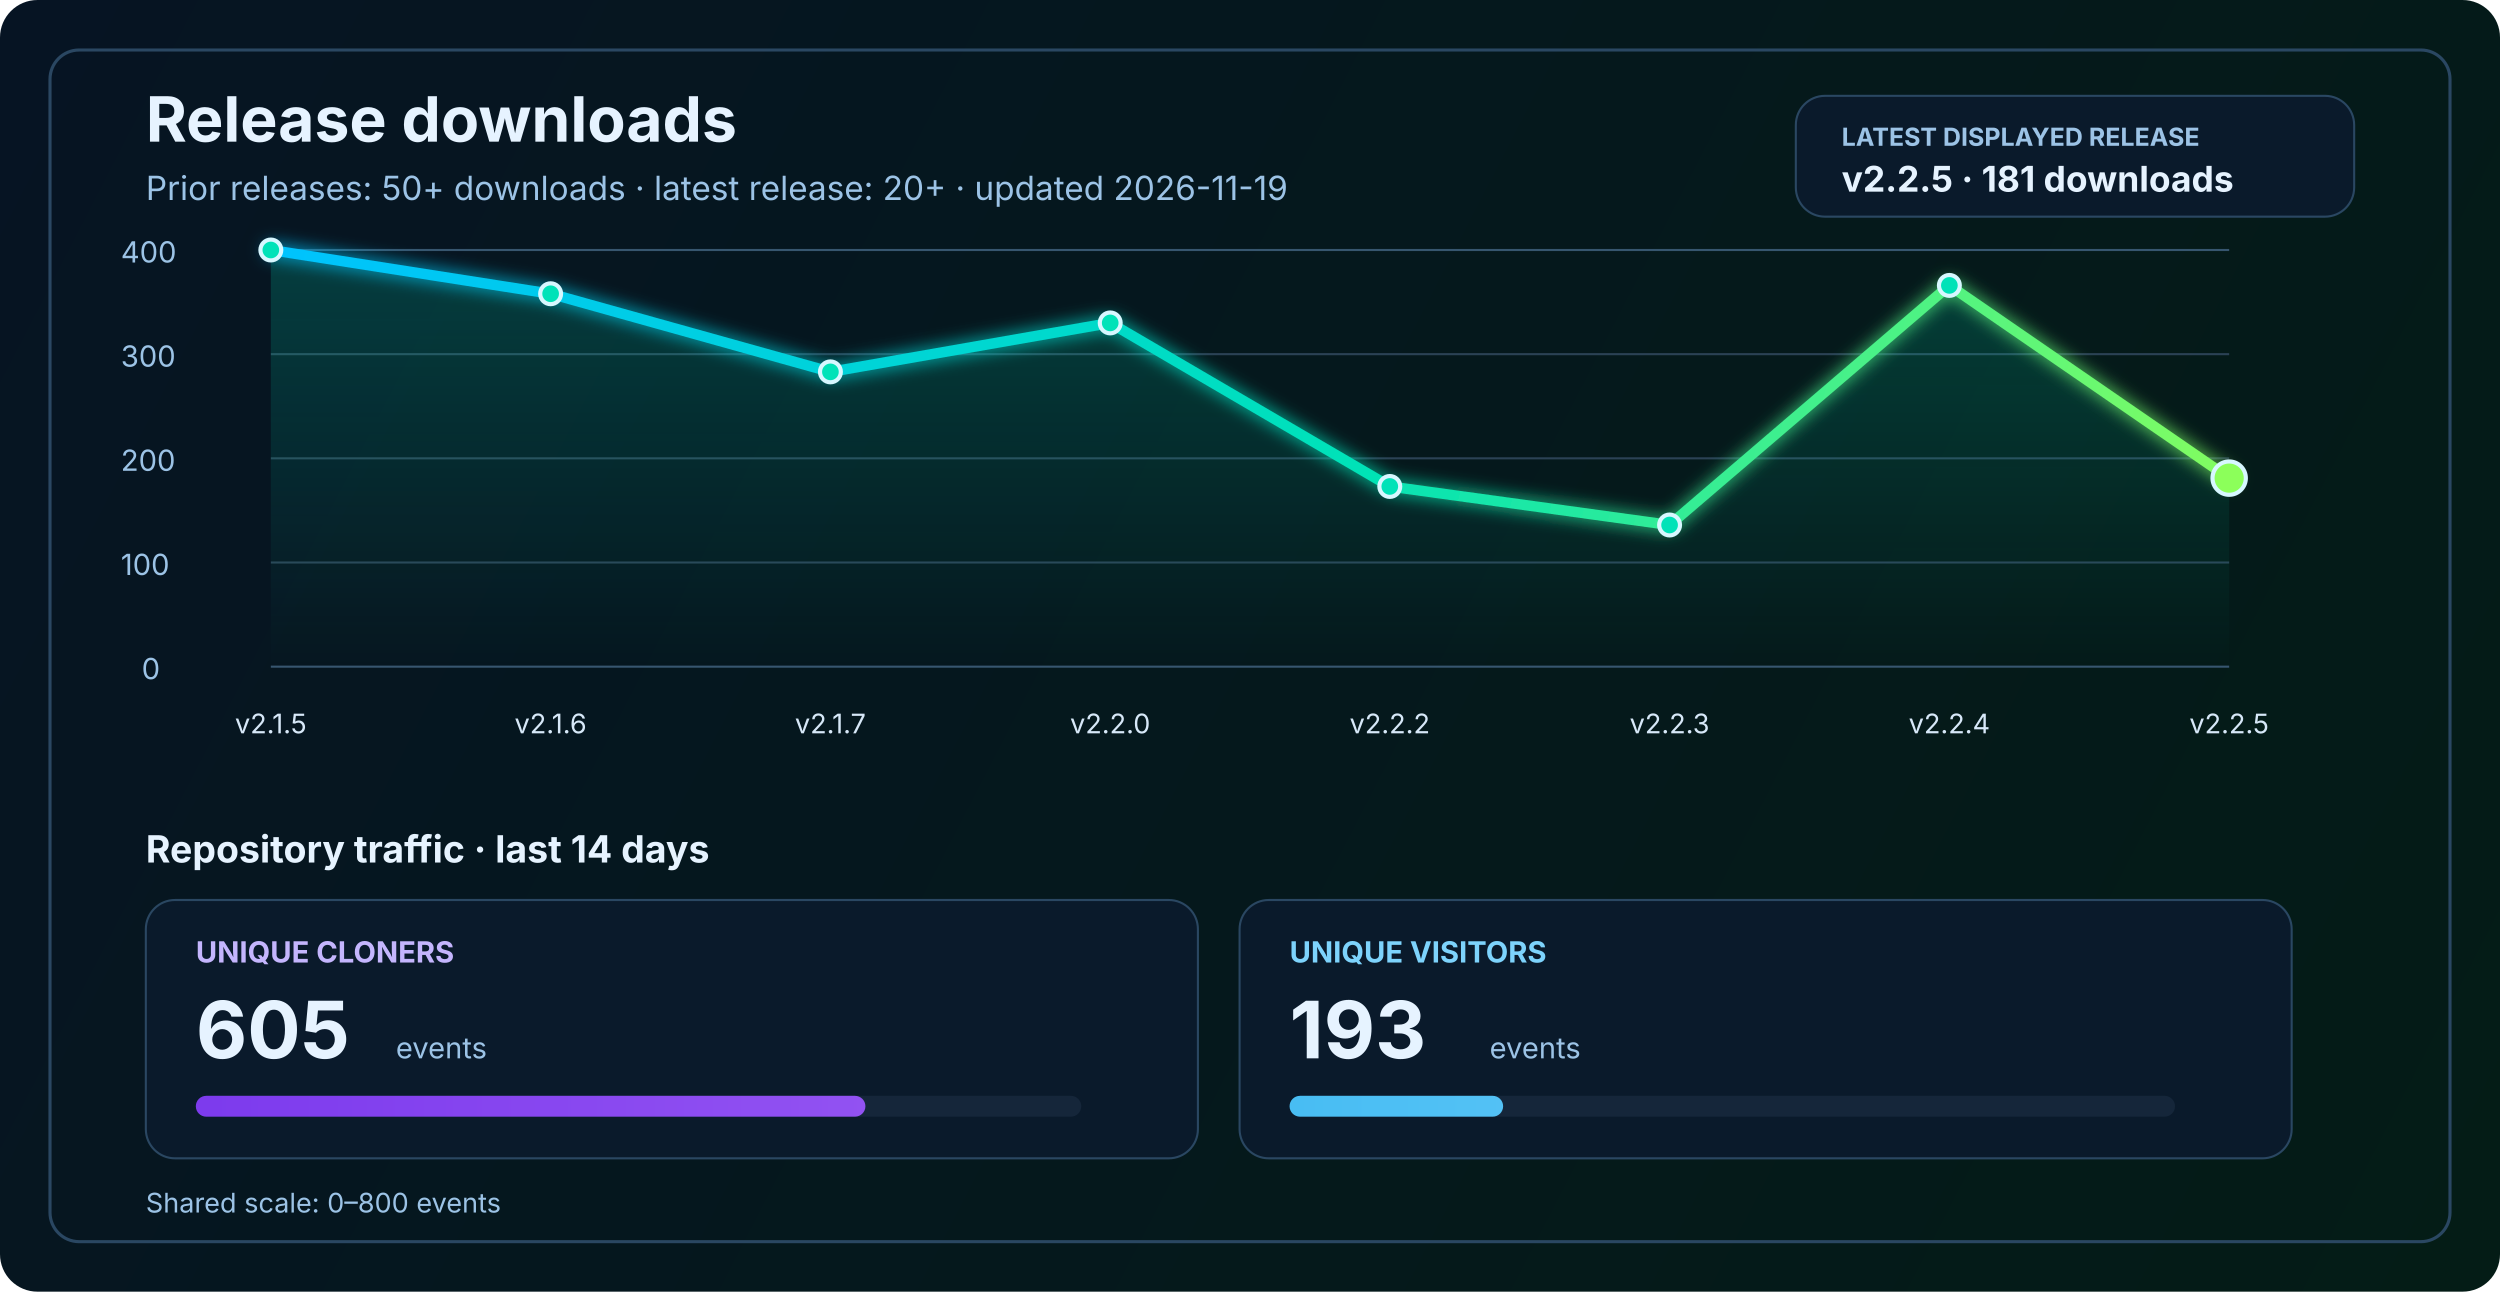
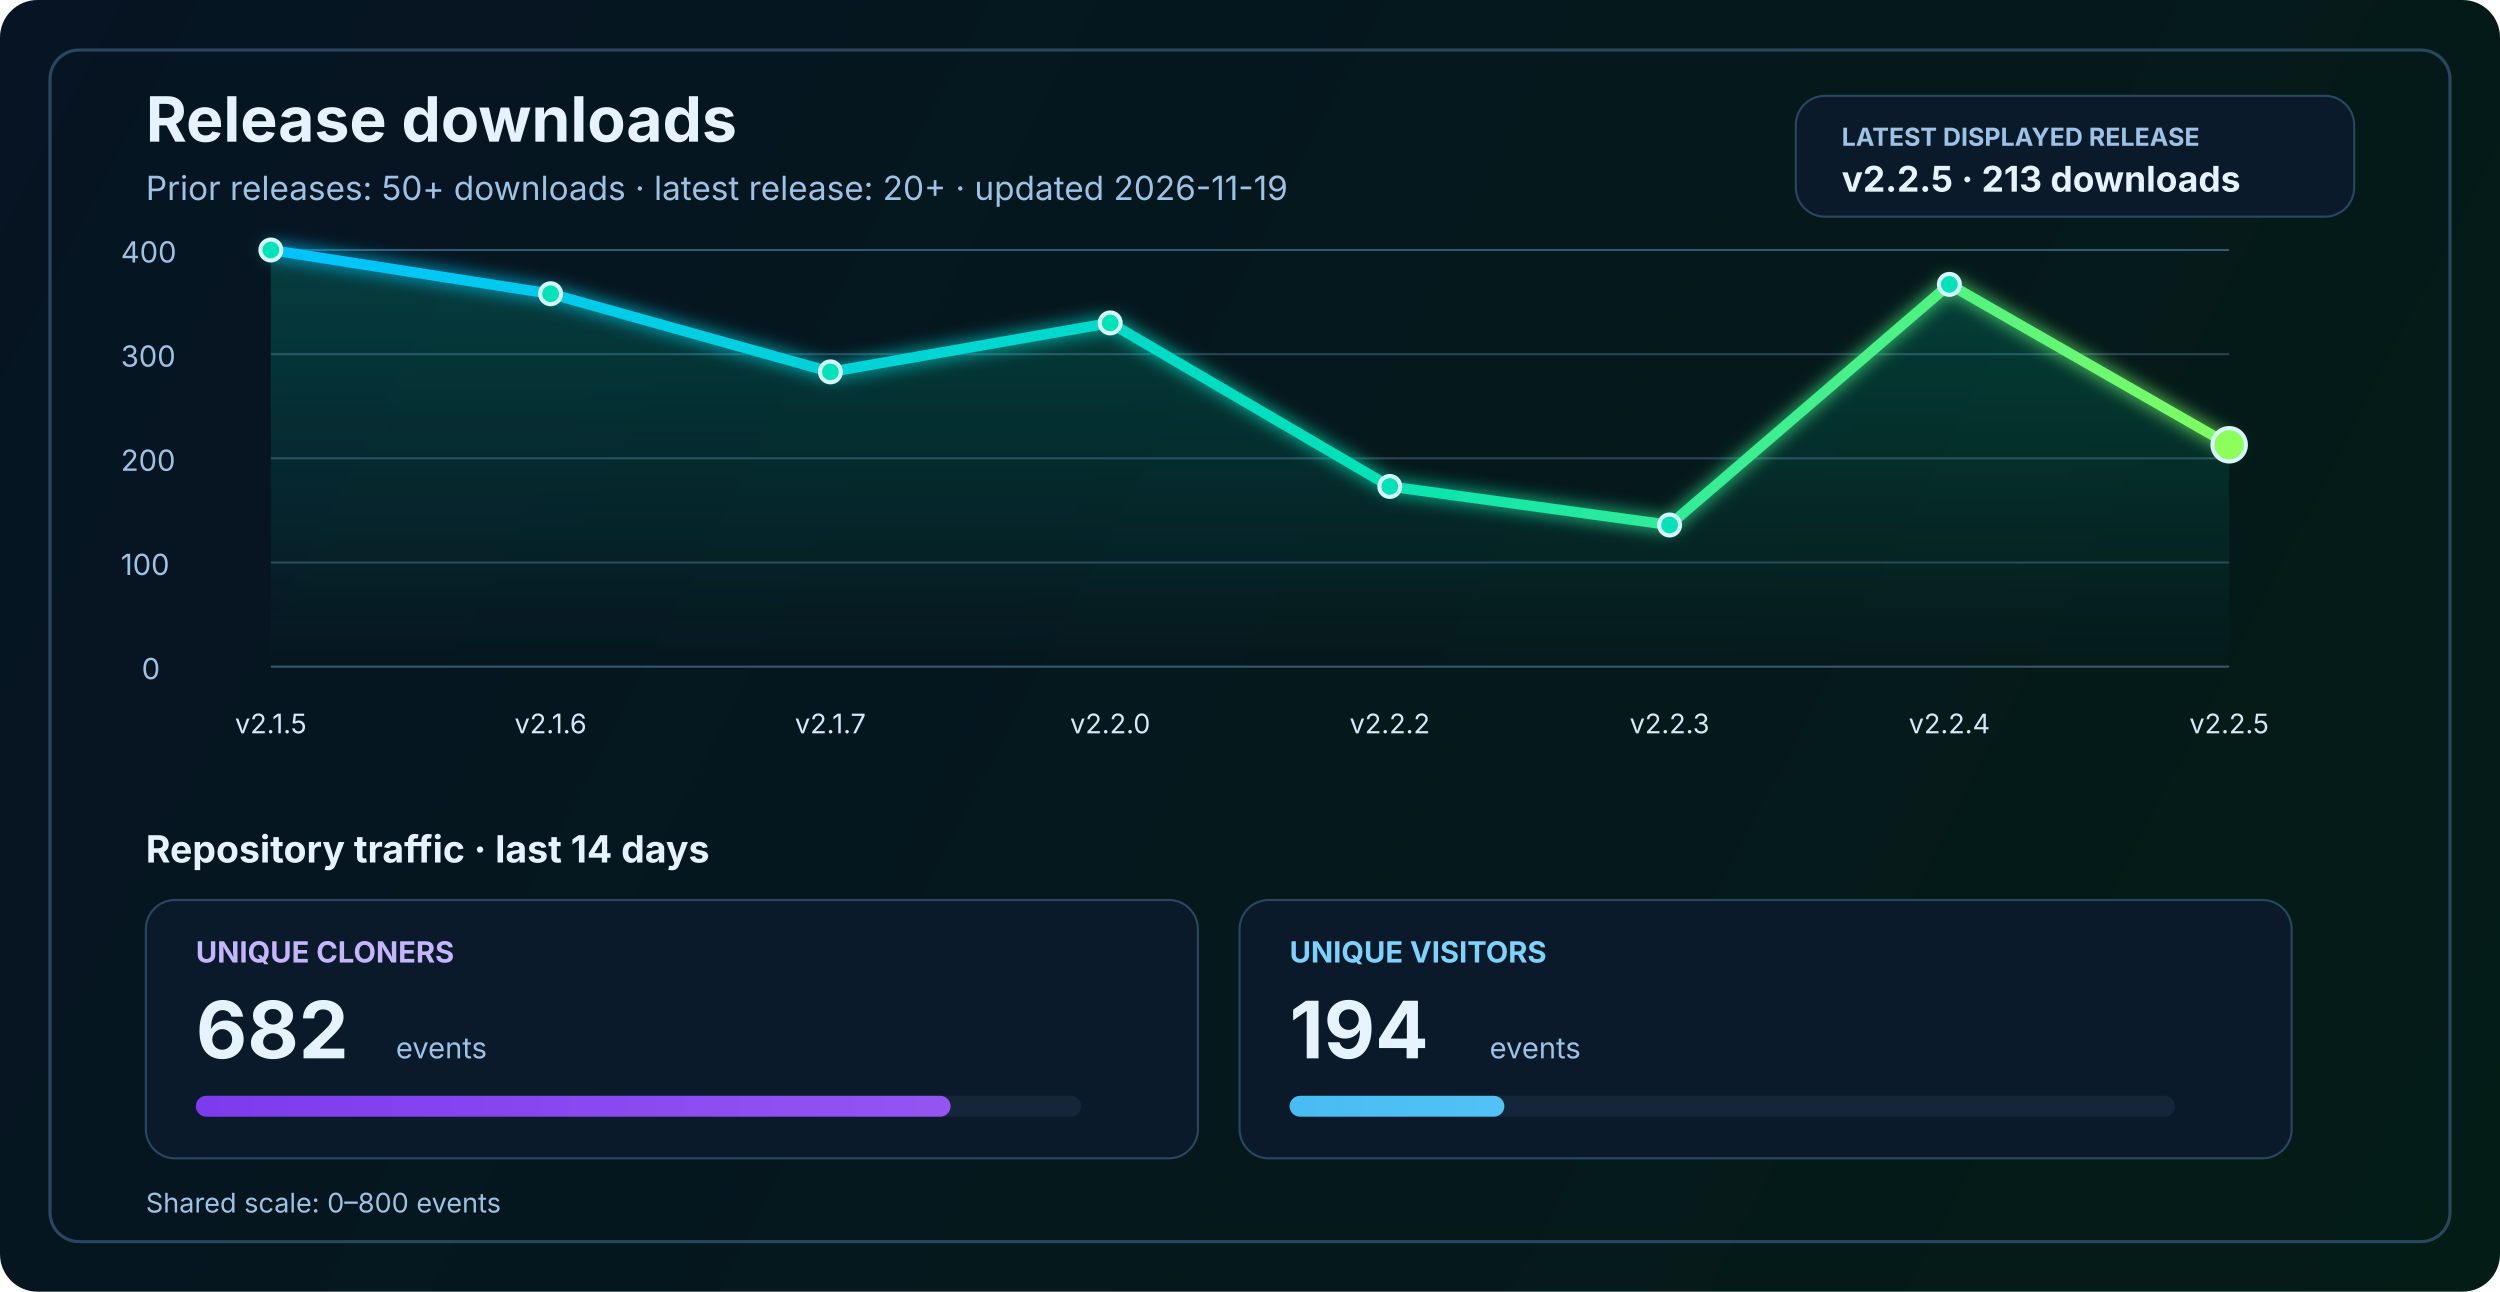
<svg xmlns="http://www.w3.org/2000/svg" width="1200" height="620" viewBox="0 0 1200 620" fill="none" role="img" aria-labelledby="title desc">
  <defs>
    <linearGradient id="bg" x1="0" y1="0" x2="1200" y2="620" gradientUnits="userSpaceOnUse">
      <stop stop-color="#061423" />
      <stop offset="1" stop-color="#041C16" />
    </linearGradient>
    <linearGradient id="line" x1="130" y1="86" x2="1070" y2="340" gradientUnits="userSpaceOnUse">
      <stop stop-color="#00C2FF" />
      <stop offset="0.55" stop-color="#00E2B8" />
      <stop offset="1" stop-color="#8CFF5A" />
    </linearGradient>
    <linearGradient id="area" x1="0" y1="120" x2="0" y2="320" gradientUnits="userSpaceOnUse">
      <stop stop-color="#00E2B8" stop-opacity="0.20" />
      <stop offset="1" stop-color="#00E2B8" stop-opacity="0" />
    </linearGradient>
    <linearGradient id="cloneFill" x1="86" y1="450" x2="1110" y2="450" gradientUnits="userSpaceOnUse">
      <stop stop-color="#7C3AED" />
      <stop offset="1" stop-color="#C084FC" />
    </linearGradient>
    <linearGradient id="viewFill" x1="86" y1="482" x2="1110" y2="482" gradientUnits="userSpaceOnUse">
      <stop stop-color="#0EA5E9" />
      <stop offset="1" stop-color="#7DD3FC" />
    </linearGradient>
    <filter id="glow" x="-50%" y="-50%" width="200%" height="200%">
      <feGaussianBlur stdDeviation="4" result="blur" />
      <feMerge>
        <feMergeNode in="blur" />
        <feMergeNode in="SourceGraphic" />
      </feMerge>
    </filter>
  </defs>
  <rect width="1200" height="620" rx="18" fill="url(#bg)" />
  <rect x="24" y="24" width="1152" height="572" rx="14" stroke="#2A4762" stroke-width="1.5" />
  <text x="70" y="68" fill="#E6F3FF" font-size="30" font-family="SF Pro Display, -apple-system, BlinkMacSystemFont, Segoe UI, sans-serif" font-weight="700">Release downloads</text>
  <text x="70" y="96" fill="#9CC3E6" font-size="16" font-family="SF Pro Text, -apple-system, BlinkMacSystemFont, Segoe UI, sans-serif">Prior releases: 50+ downloads · latest release: 20+ · updated 2026-11-19</text>
  <rect x="862" y="46" width="268" height="58" rx="14" fill="#0A1A2B" stroke="#2A4762" stroke-width="1" />
  <text x="884" y="70" fill="#9CC3E6" font-size="12" font-family="SF Pro Text, -apple-system, BlinkMacSystemFont, Segoe UI, sans-serif" font-weight="700">LATEST DISPLAYED RELEASE</text>
-   <text x="884" y="92" fill="#E6F3FF" font-size="17" font-family="SF Pro Text, -apple-system, BlinkMacSystemFont, Segoe UI, sans-serif" font-weight="700">v2.2.5 · 181 downloads</text>
+   <text x="884" y="92" fill="#E6F3FF" font-size="17" font-family="SF Pro Text, -apple-system, BlinkMacSystemFont, Segoe UI, sans-serif" font-weight="700">v2.2.5 · 213 downloads</text>
  <line x1="130" y1="320.0" x2="1070" y2="320.0" stroke="#37566F" stroke-width="1" />
  <line x1="130" y1="270.0" x2="1070" y2="270.0" stroke="#2B4255" stroke-width="1" />
  <line x1="130" y1="220.0" x2="1070" y2="220.0" stroke="#2B4255" stroke-width="1" />
  <line x1="130" y1="170.0" x2="1070" y2="170.0" stroke="#2B4255" stroke-width="1" />
  <line x1="130" y1="120.0" x2="1070" y2="120.0" stroke="#37566F" stroke-width="1" />
  <text x="68" y="326.0" fill="#9CC3E6" font-size="14" font-family="SF Pro Text, -apple-system, BlinkMacSystemFont, Segoe UI, sans-serif">0</text>
  <text x="58" y="276.0" fill="#9CC3E6" font-size="14" font-family="SF Pro Text, -apple-system, BlinkMacSystemFont, Segoe UI, sans-serif">100</text>
  <text x="58" y="226.0" fill="#9CC3E6" font-size="14" font-family="SF Pro Text, -apple-system, BlinkMacSystemFont, Segoe UI, sans-serif">200</text>
  <text x="58" y="176.0" fill="#9CC3E6" font-size="14" font-family="SF Pro Text, -apple-system, BlinkMacSystemFont, Segoe UI, sans-serif">300</text>
  <text x="58" y="126.0" fill="#9CC3E6" font-size="14" font-family="SF Pro Text, -apple-system, BlinkMacSystemFont, Segoe UI, sans-serif">400</text>
-   <path d="M 130.0 120.0 L 264.3 141.0 L 398.6 178.5 L 532.9 155.0 L 667.1 233.5 L 801.4 252.0 L 935.7 137.0 L 1070.0 229.5 L 1070 320 L 130 320 Z" fill="url(#area)" />
-   <polyline points="130.0,120.0 264.3,141.0 398.6,178.5 532.9,155.0 667.1,233.5 801.4,252.0 935.7,137.0 1070.0,229.5" fill="none" stroke="url(#line)" stroke-width="5" stroke-linecap="round" stroke-linejoin="round" filter="url(#glow)" />
+   <path d="M 130.0 120.0 L 264.3 141.0 L 398.6 178.5 L 532.9 155.0 L 667.1 233.5 L 801.4 252.0 L 935.7 136.5 L 1070.0 213.5 L 1070 320 L 130 320 Z" fill="url(#area)" />
+   <polyline points="130.0,120.0 264.3,141.0 398.6,178.5 532.9,155.0 667.1,233.5 801.4,252.0 935.7,136.5 1070.0,213.5" fill="none" stroke="url(#line)" stroke-width="5" stroke-linecap="round" stroke-linejoin="round" filter="url(#glow)" />
  <circle cx="130.0" cy="120.0" r="5" fill="#00E2B8" stroke="#D7F7FF" stroke-width="2" />
  <circle cx="264.3" cy="141.0" r="5" fill="#00E2B8" stroke="#D7F7FF" stroke-width="2" />
  <circle cx="398.6" cy="178.5" r="5" fill="#00E2B8" stroke="#D7F7FF" stroke-width="2" />
  <circle cx="532.9" cy="155.0" r="5" fill="#00E2B8" stroke="#D7F7FF" stroke-width="2" />
  <circle cx="667.1" cy="233.5" r="5" fill="#00E2B8" stroke="#D7F7FF" stroke-width="2" />
  <circle cx="801.4" cy="252.0" r="5" fill="#00E2B8" stroke="#D7F7FF" stroke-width="2" />
-   <circle cx="935.7" cy="137.0" r="5" fill="#00E2B8" stroke="#D7F7FF" stroke-width="2" />
-   <circle cx="1070.0" cy="229.5" r="8" fill="#8CFF5A" stroke="#D7F7FF" stroke-width="2" />
+   <circle cx="935.7" cy="136.5" r="5" fill="#00E2B8" stroke="#D7F7FF" stroke-width="2" />
+   <circle cx="1070.0" cy="213.5" r="8" fill="#8CFF5A" stroke="#D7F7FF" stroke-width="2" />
  <text x="130.0" y="352" text-anchor="middle" fill="#D7E8F8" font-size="13" font-family="SF Pro Text, -apple-system, BlinkMacSystemFont, Segoe UI, sans-serif">v2.1.5</text>
  <text x="264.3" y="352" text-anchor="middle" fill="#D7E8F8" font-size="13" font-family="SF Pro Text, -apple-system, BlinkMacSystemFont, Segoe UI, sans-serif">v2.1.6</text>
  <text x="398.6" y="352" text-anchor="middle" fill="#D7E8F8" font-size="13" font-family="SF Pro Text, -apple-system, BlinkMacSystemFont, Segoe UI, sans-serif">v2.1.7</text>
  <text x="532.9" y="352" text-anchor="middle" fill="#D7E8F8" font-size="13" font-family="SF Pro Text, -apple-system, BlinkMacSystemFont, Segoe UI, sans-serif">v2.2.0</text>
  <text x="667.1" y="352" text-anchor="middle" fill="#D7E8F8" font-size="13" font-family="SF Pro Text, -apple-system, BlinkMacSystemFont, Segoe UI, sans-serif">v2.2.2</text>
  <text x="801.4" y="352" text-anchor="middle" fill="#D7E8F8" font-size="13" font-family="SF Pro Text, -apple-system, BlinkMacSystemFont, Segoe UI, sans-serif">v2.2.3</text>
  <text x="935.7" y="352" text-anchor="middle" fill="#D7E8F8" font-size="13" font-family="SF Pro Text, -apple-system, BlinkMacSystemFont, Segoe UI, sans-serif">v2.2.4</text>
  <text x="1070.0" y="352" text-anchor="middle" fill="#D7E8F8" font-size="13" font-family="SF Pro Text, -apple-system, BlinkMacSystemFont, Segoe UI, sans-serif">v2.2.5</text>
  <text x="70" y="414" fill="#E6F3FF" font-size="18" font-family="SF Pro Text, -apple-system, BlinkMacSystemFont, Segoe UI, sans-serif" font-weight="700">Repository traffic · last 14 days</text>
  <rect x="70" y="432" width="505" height="124" rx="14" fill="#0A1A2B" stroke="#2A4762" stroke-width="1" />
  <text x="94" y="462" fill="#C4B5FD" font-size="14" font-family="SF Pro Text, -apple-system, BlinkMacSystemFont, Segoe UI, sans-serif" font-weight="700">UNIQUE CLONERS</text>
-   <text x="94" y="508" fill="#E6F3FF" font-size="38" font-family="SF Pro Display, -apple-system, BlinkMacSystemFont, Segoe UI, sans-serif" font-weight="700">605</text>
+   <text x="94" y="508" fill="#E6F3FF" font-size="38" font-family="SF Pro Display, -apple-system, BlinkMacSystemFont, Segoe UI, sans-serif" font-weight="700">682</text>
  <text x="190" y="508" fill="#9CC3E6" font-size="14" font-family="SF Pro Text, -apple-system, BlinkMacSystemFont, Segoe UI, sans-serif">events</text>
  <rect x="94" y="526" width="425" height="10" rx="5" fill="#15263A" />
-   <rect x="94" y="526" width="321.4" height="10" rx="5" fill="url(#cloneFill)" />
+   <rect x="94" y="526" width="362.3" height="10" rx="5" fill="url(#cloneFill)" />
  <rect x="595" y="432" width="505" height="124" rx="14" fill="#0A1A2B" stroke="#2A4762" stroke-width="1" />
  <text x="619" y="462" fill="#7DD3FC" font-size="14" font-family="SF Pro Text, -apple-system, BlinkMacSystemFont, Segoe UI, sans-serif" font-weight="700">UNIQUE VISITORS</text>
-   <text x="619" y="508" fill="#E6F3FF" font-size="38" font-family="SF Pro Display, -apple-system, BlinkMacSystemFont, Segoe UI, sans-serif" font-weight="700">193</text>
+   <text x="619" y="508" fill="#E6F3FF" font-size="38" font-family="SF Pro Display, -apple-system, BlinkMacSystemFont, Segoe UI, sans-serif" font-weight="700">194</text>
  <text x="715" y="508" fill="#9CC3E6" font-size="14" font-family="SF Pro Text, -apple-system, BlinkMacSystemFont, Segoe UI, sans-serif">events</text>
  <rect x="619" y="526" width="425" height="10" rx="5" fill="#15263A" />
-   <rect x="619" y="526" width="102.5" height="10" rx="5" fill="url(#viewFill)" />
+   <rect x="619" y="526" width="103.1" height="10" rx="5" fill="url(#viewFill)" />
  <text x="70" y="582" fill="#9CC3E6" font-size="13" font-family="SF Pro Text, -apple-system, BlinkMacSystemFont, Segoe UI, sans-serif">Shared scale: 0–800 events</text>
</svg>
